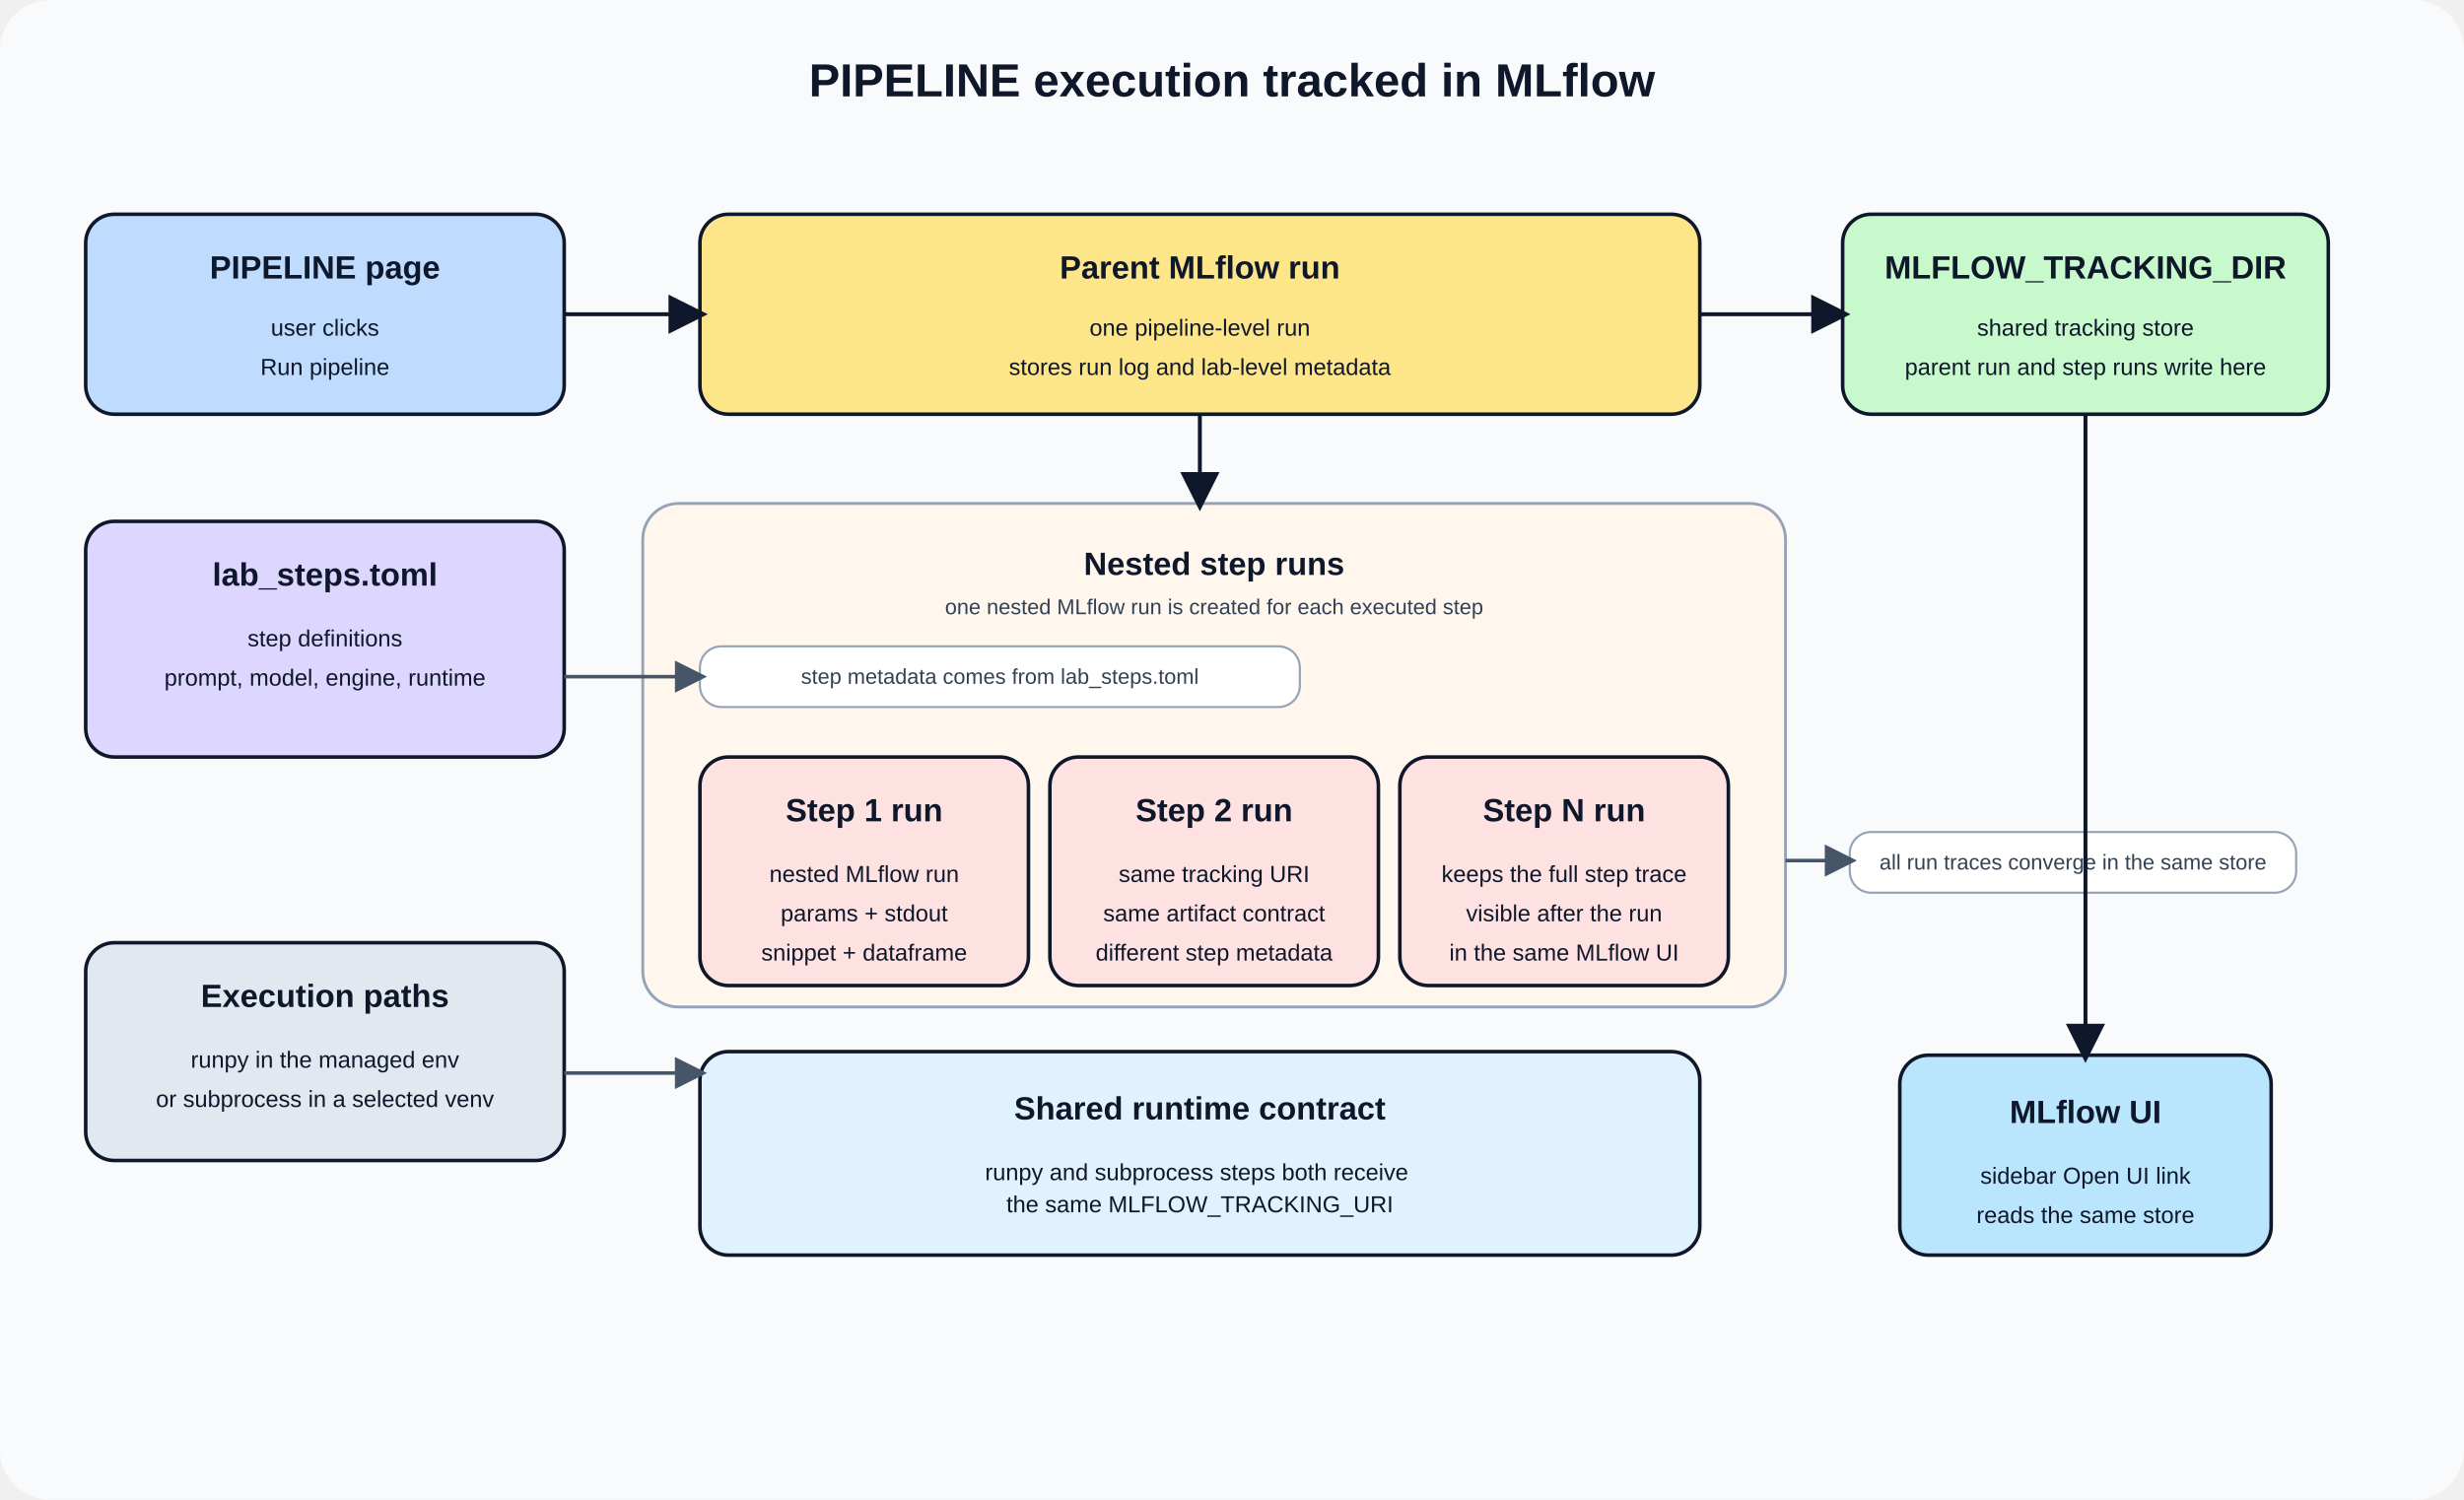
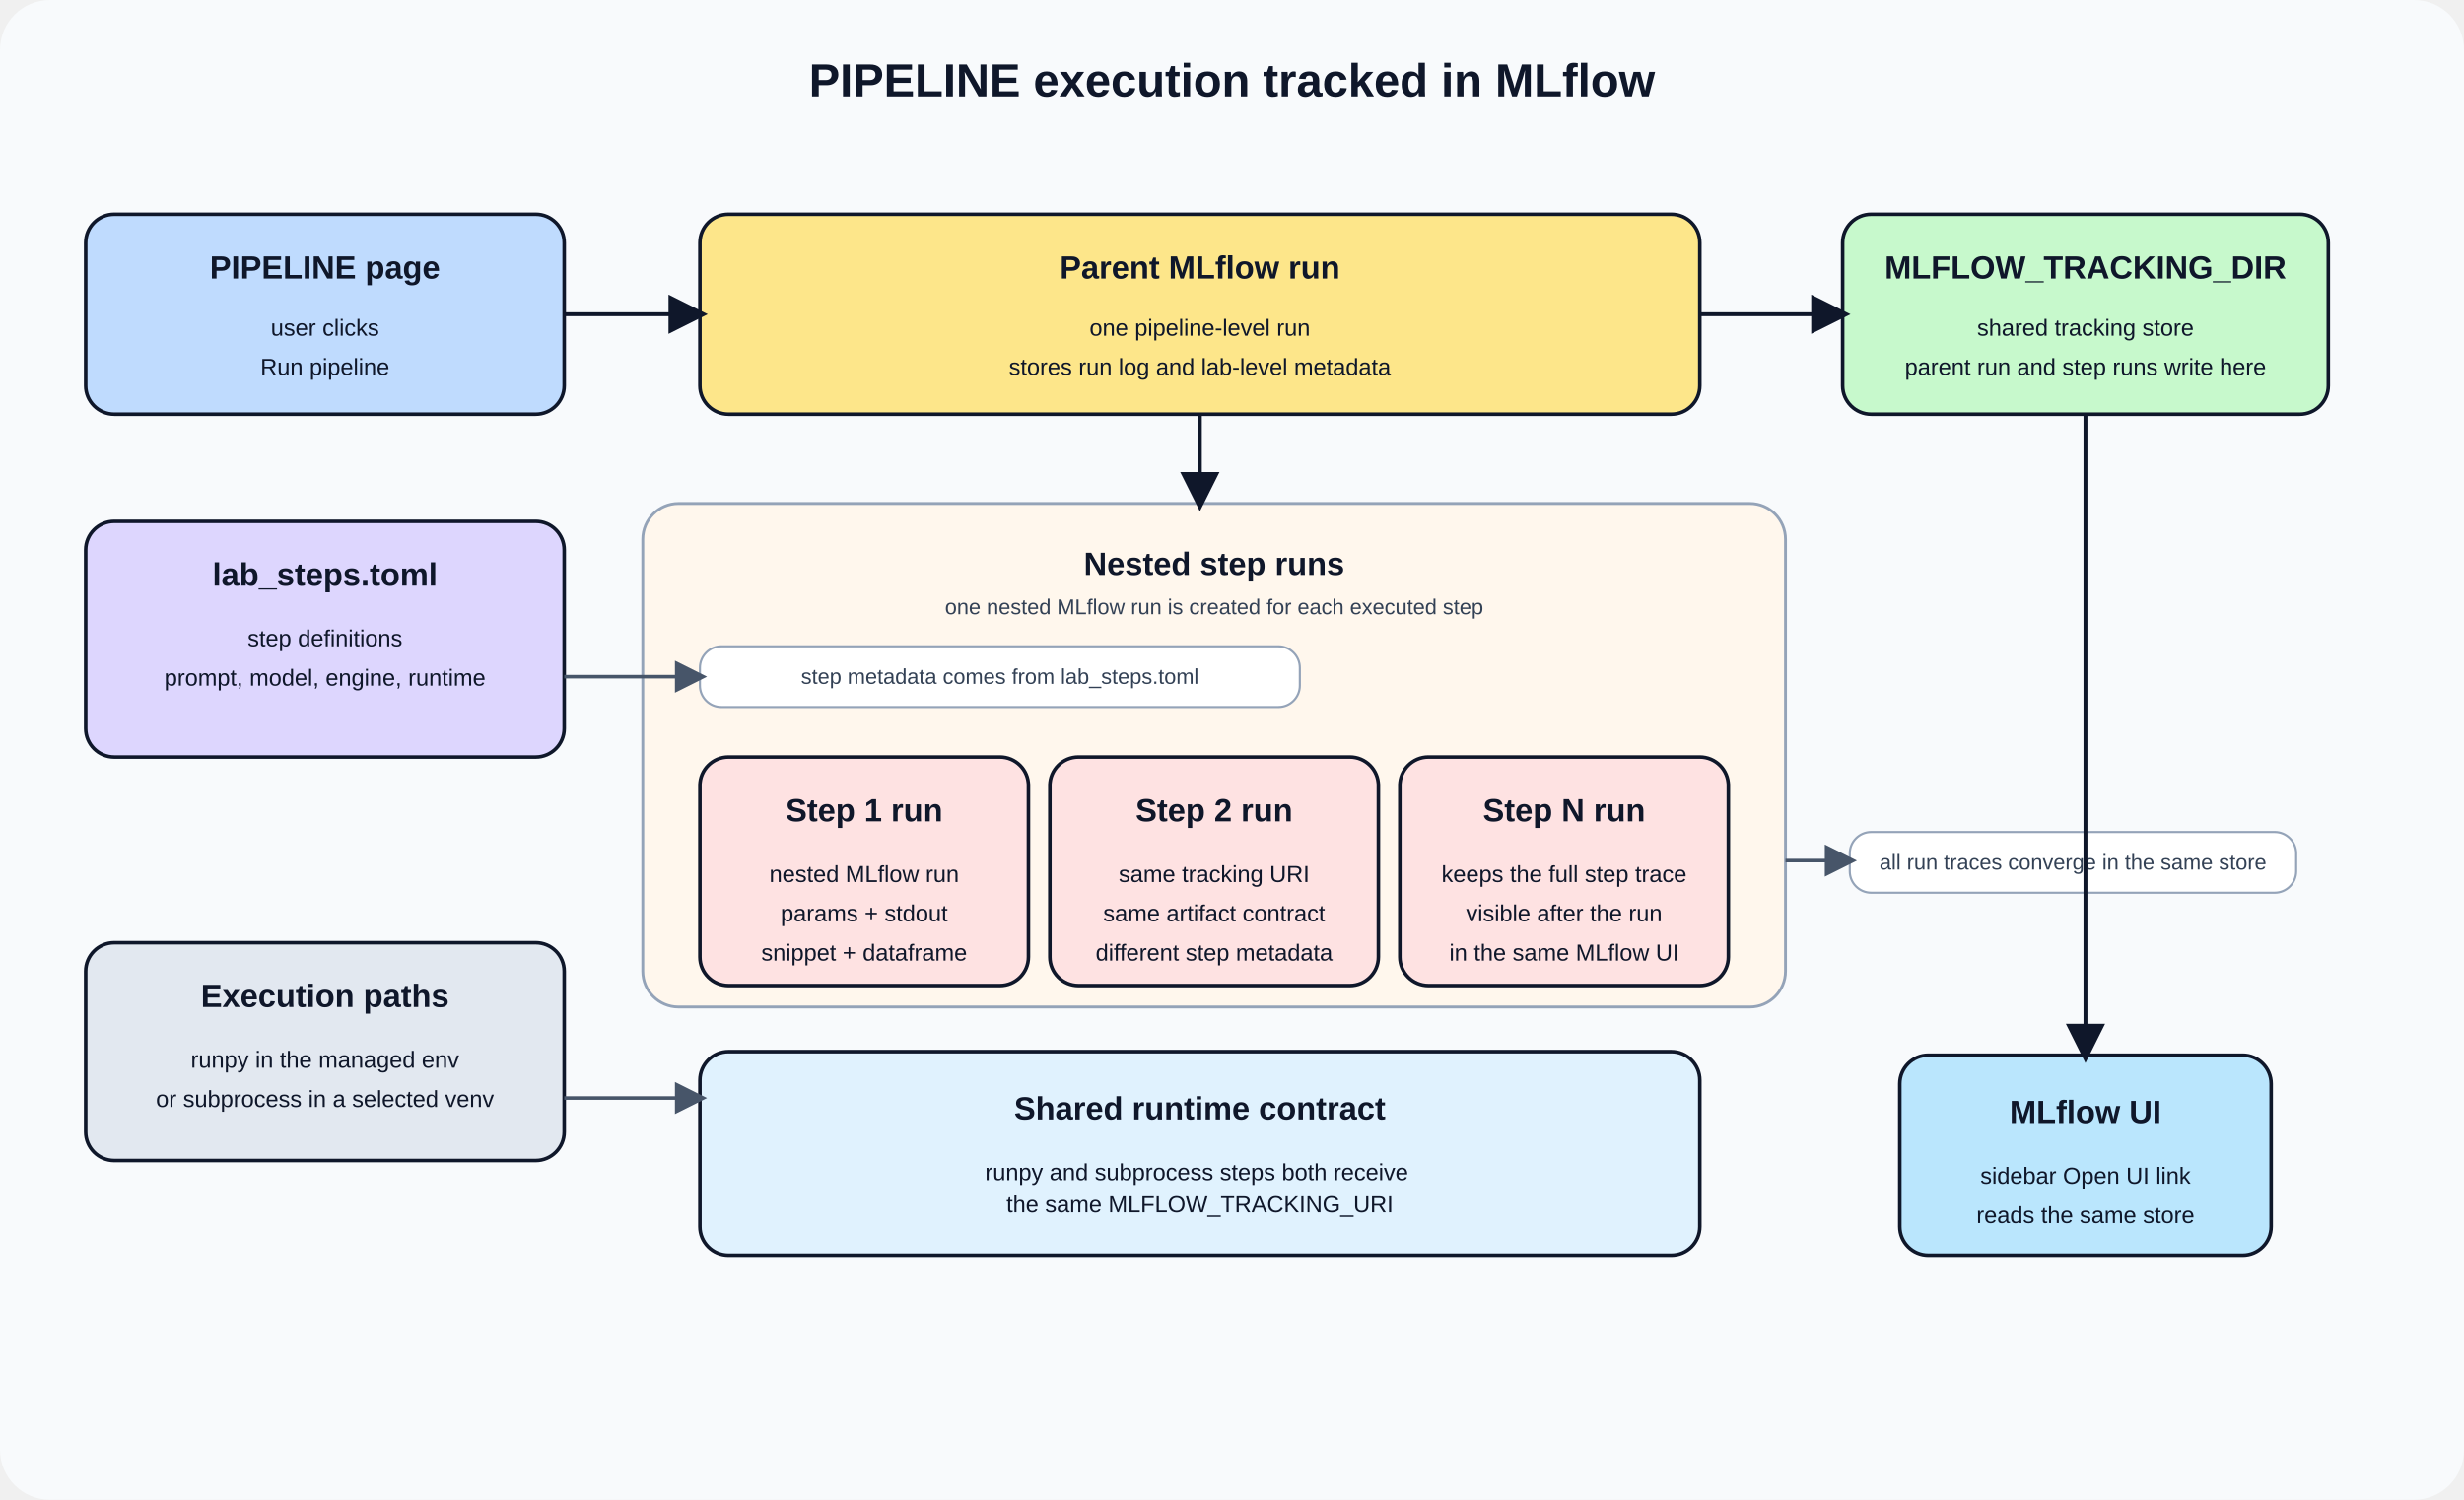
<svg xmlns="http://www.w3.org/2000/svg" width="1380" height="840" viewBox="0 0 1380 840" role="img" aria-labelledby="title desc">
  <defs>
    <style>
      text { font-family: Arial, Helvetica, sans-serif; fill: #0f172a; }
      .box { stroke: #0f172a; stroke-width: 2; rx: 16; ry: 16; }
      .panel { stroke: #94a3b8; stroke-width: 1.6; rx: 20; ry: 20; }
      .title { font-size: 26px; font-weight: 700; }
      .caption { font-size: 18px; font-weight: 700; }
      .body { font-size: 13px; }
      .small { font-size: 12px; }
      .muted { fill: #334155; }
      .arrow { stroke: #0f172a; stroke-width: 2.2; fill: none; marker-end: url(#arrow); }
      .soft-arrow { stroke: #475569; stroke-width: 2; fill: none; marker-end: url(#arrow-soft); }
      .pill { fill: #ffffff; stroke: #94a3b8; stroke-width: 1.2; rx: 12; ry: 12; }
    </style>
    <marker id="arrow" markerWidth="10" markerHeight="10" refX="8" refY="5" orient="auto" markerUnits="strokeWidth">
      <path d="M0,0 L10,5 L0,10 z" fill="#0f172a" />
    </marker>
    <marker id="arrow-soft" markerWidth="9" markerHeight="9" refX="7" refY="4.5" orient="auto" markerUnits="strokeWidth">
      <path d="M0,0 L9,4.5 L0,9 z" fill="#475569" />
    </marker>
  </defs>
  <rect width="100%" height="100%" fill="#f8fafc" rx="28" ry="28" />
  <text class="title" x="690" y="54" text-anchor="middle">PIPELINE execution tracked in MLflow</text>
  <g transform="translate(48,120)">
    <rect class="box" width="268" height="112" fill="#bfdbfe" />
    <text class="caption" x="134" y="36" text-anchor="middle">PIPELINE page</text>
    <text class="body" x="134" y="68" text-anchor="middle">user clicks</text>
    <text class="body" x="134" y="90" text-anchor="middle">Run pipeline</text>
  </g>
  <g transform="translate(48,292)">
    <rect class="box" width="268" height="132" fill="#ddd6fe" />
    <text class="caption" x="134" y="36" text-anchor="middle">lab_steps.toml</text>
    <text class="body" x="134" y="70" text-anchor="middle">step definitions</text>
    <text class="body" x="134" y="92" text-anchor="middle">prompt, model, engine, runtime</text>
  </g>
  <g transform="translate(48,528)">
    <rect class="box" width="268" height="122" fill="#e2e8f0" />
    <text class="caption" x="134" y="36" text-anchor="middle">Execution paths</text>
    <text class="body" x="134" y="70" text-anchor="middle">runpy in the managed env</text>
    <text class="body" x="134" y="92" text-anchor="middle">or subprocess in a selected venv</text>
  </g>
  <g transform="translate(392,120)">
    <rect class="box" width="560" height="112" fill="#fde68a" />
    <text class="caption" x="280" y="36" text-anchor="middle">Parent MLflow run</text>
    <text class="body" x="280" y="68" text-anchor="middle">one pipeline-level run</text>
    <text class="body" x="280" y="90" text-anchor="middle">stores run log and lab-level metadata</text>
  </g>
  <g transform="translate(360,282)">
    <rect class="panel" width="640" height="282" fill="#fff7ed" />
    <text class="caption" x="320" y="40" text-anchor="middle">Nested step runs</text>
    <text class="small muted" x="320" y="62" text-anchor="middle">one nested MLflow run is created for each executed step</text>
  </g>
  <rect class="pill" x="392" y="362" width="336" height="34" />
  <text class="small muted" x="560" y="383" text-anchor="middle">step metadata comes from lab_steps.toml</text>
  <g transform="translate(392,424)">
    <rect class="box" width="184" height="128" fill="#fee2e2" />
    <text class="caption" x="92" y="36" text-anchor="middle">Step 1 run</text>
    <text class="body" x="92" y="70" text-anchor="middle">nested MLflow run</text>
    <text class="body" x="92" y="92" text-anchor="middle">params + stdout</text>
    <text class="body" x="92" y="114" text-anchor="middle">snippet + dataframe</text>
  </g>
  <g transform="translate(588,424)">
    <rect class="box" width="184" height="128" fill="#fee2e2" />
    <text class="caption" x="92" y="36" text-anchor="middle">Step 2 run</text>
    <text class="body" x="92" y="70" text-anchor="middle">same tracking URI</text>
    <text class="body" x="92" y="92" text-anchor="middle">same artifact contract</text>
    <text class="body" x="92" y="114" text-anchor="middle">different step metadata</text>
  </g>
  <g transform="translate(784,424)">
    <rect class="box" width="184" height="128" fill="#fee2e2" />
    <text class="caption" x="92" y="36" text-anchor="middle">Step N run</text>
    <text class="body" x="92" y="70" text-anchor="middle">keeps the full step trace</text>
    <text class="body" x="92" y="92" text-anchor="middle">visible after the run</text>
    <text class="body" x="92" y="114" text-anchor="middle">in the same MLflow UI</text>
  </g>
  <g transform="translate(392,589)">
    <rect class="box" width="560" height="114" fill="#e0f2fe" />
    <text class="caption" x="280" y="38" text-anchor="middle">Shared runtime contract</text>
    <text class="body" x="280" y="72" text-anchor="middle">
      <tspan x="280" dy="0">runpy and subprocess steps both receive</tspan>
      <tspan x="280" dy="18">the same MLFLOW_TRACKING_URI</tspan>
    </text>
  </g>
  <g transform="translate(1032,120)">
    <rect class="box" width="272" height="112" fill="#c7f9cc" />
    <text class="caption" x="136" y="36" text-anchor="middle">MLFLOW_TRACKING_DIR</text>
    <text class="body" x="136" y="68" text-anchor="middle">shared tracking store</text>
    <text class="body" x="136" y="90" text-anchor="middle">parent run and step runs write here</text>
  </g>
  <rect class="pill" x="1036" y="466" width="250" height="34" />
  <text class="small muted" x="1161" y="487" text-anchor="middle">all run traces converge in the same store</text>
  <g transform="translate(1064,591)">
    <rect class="box" width="208" height="112" fill="#bae6fd" />
    <text class="caption" x="104" y="38" text-anchor="middle">MLflow UI</text>
    <text class="body" x="104" y="72" text-anchor="middle">sidebar Open UI link</text>
    <text class="body" x="104" y="94" text-anchor="middle">reads the same store</text>
  </g>
  <path class="arrow" d="M316,176 H392" />
  <path class="soft-arrow" d="M316,379 H392" />
-   <path class="soft-arrow" d="M316,601 H392" />
+   <path class="soft-arrow" d="M316,615 H392" />
  <path class="arrow" d="M672,232 V282" />
  <path class="arrow" d="M952,176 H1032" />
  <path class="soft-arrow" d="M1000,482 H1036" />
  <path class="arrow" d="M1168,232 V591" />
</svg>
